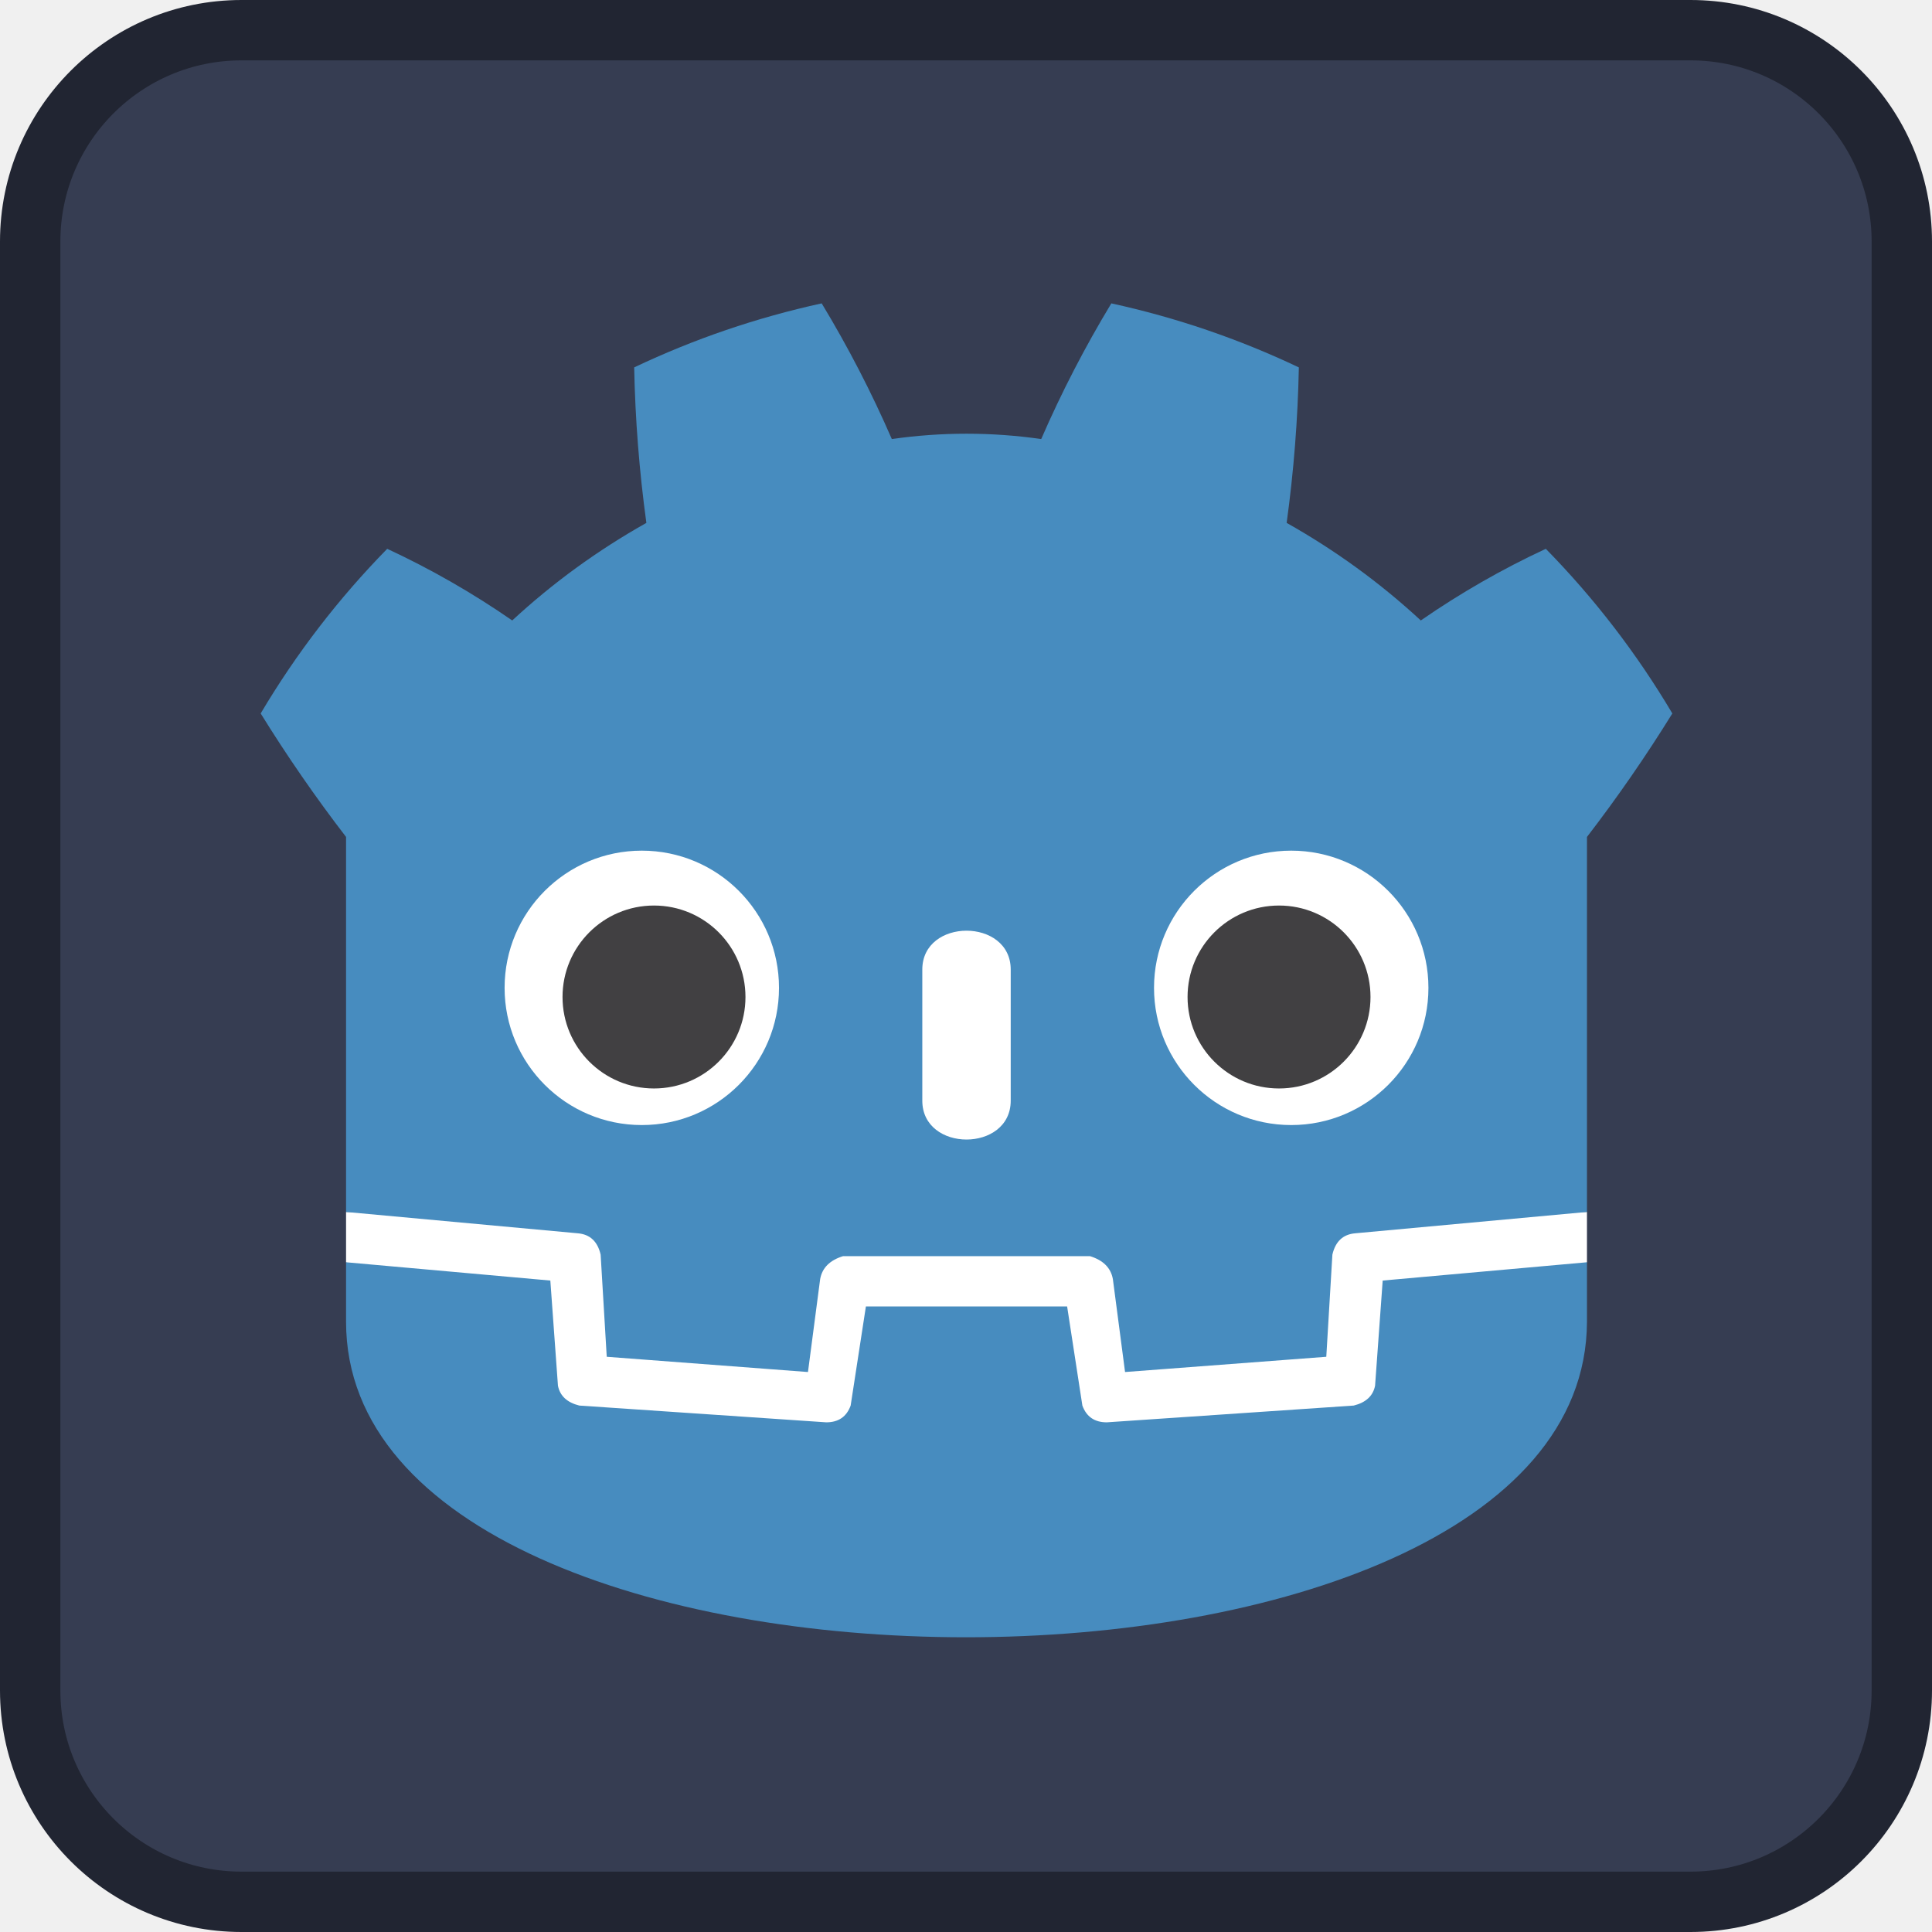
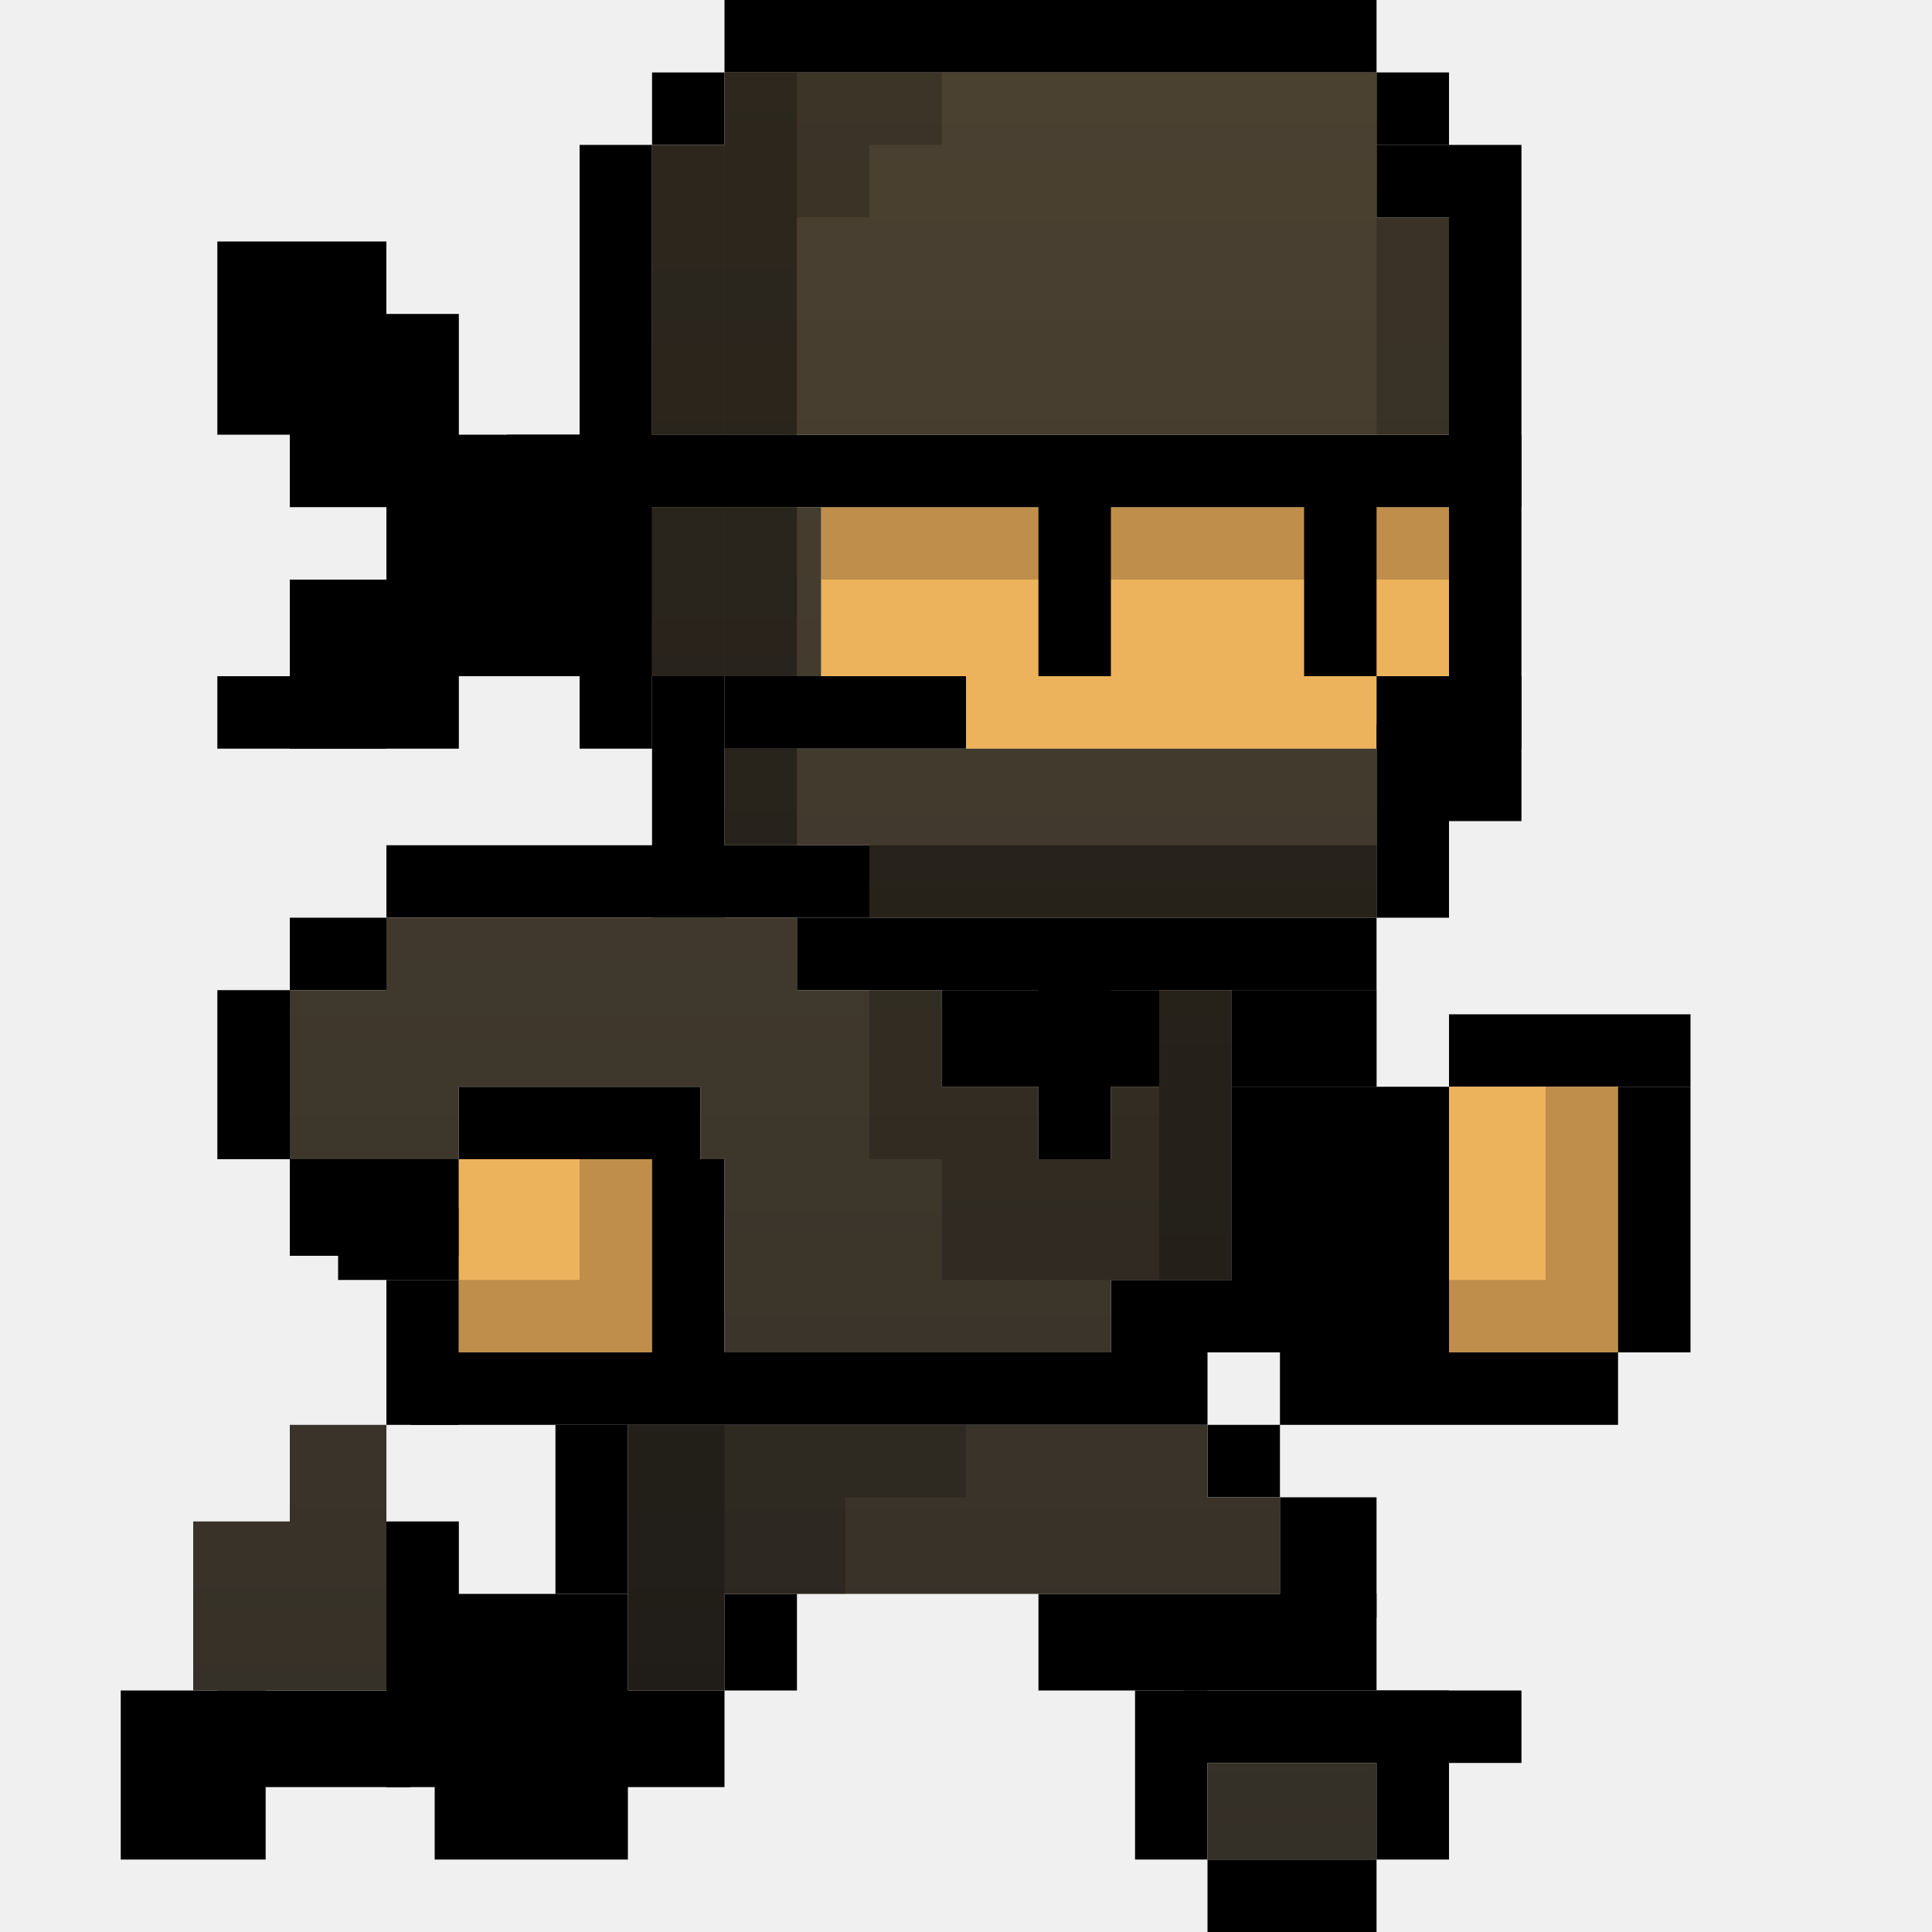
- <svg xmlns="http://www.w3.org/2000/svg" width="128" height="128">
-   <rect width="124" height="124" x="2" y="2" fill="#363d52" stroke="#212532" stroke-width="4" rx="14" />
-   <g fill="#fff" transform="translate(12.322 12.322)scale(.101)">
-     <path d="M105 673v33q407 354 814 0v-33z" />
-     <path fill="#478cbf" d="m105 673 152 14q12 1 15 14l4 67 132 10 8-61q2-11 15-15h162q13 4 15 15l8 61 132-10 4-67q3-13 15-14l152-14V427q30-39 56-81-35-59-83-108-43 20-82 47-40-37-88-64 7-51 8-102-59-28-123-42-26 43-46 89-49-7-98 0-20-46-46-89-64 14-123 42 1 51 8 102-48 27-88 64-39-27-82-47-48 49-83 108 26 42 56 81zm0 33v39c0 276 813 276 814 0v-39l-134 12-5 69q-2 10-14 13l-162 11q-12 0-16-11l-10-65H446l-10 65q-4 11-16 11l-162-11q-12-3-14-13l-5-69z" />
-     <path d="M483 600c0 34 58 34 58 0v-86c0-34-58-34-58 0z" />
-     <circle cx="725" cy="526" r="90" />
-     <circle cx="299" cy="526" r="90" />
-   </g>
-   <g fill="#414042" transform="translate(12.322 12.322)scale(.101)">
-     <circle cx="307" cy="532" r="60" />
-     <circle cx="717" cy="532" r="60" />
-   </g>
+ <svg xmlns="http://www.w3.org/2000/svg" width="80" height="80" viewBox="0 0 80 80" fill="none">
+   <rect x="30" width="27" height="3" fill="black" />
+   <rect x="27" y="3" width="3" height="3" fill="black" />
+   <rect x="12" y="38" width="4" height="3" fill="black" />
+   <rect x="57" y="30" width="3" height="8" fill="black" />
+   <rect x="12" y="48" width="7" height="4" fill="black" />
+   <rect x="14" y="50" width="5" height="3" fill="black" />
+   <rect x="46" y="53" width="8" height="3" fill="black" />
+   <rect x="53" y="56" width="14" height="3" fill="black" />
+   <rect x="60" y="42" width="10" height="3" fill="black" />
+   <rect x="16" y="53" width="3" height="6" fill="black" />
+   <rect x="23" y="59" width="3" height="7" fill="black" />
+   <rect x="9" y="70" width="8" height="4" fill="black" />
+   <rect x="22" y="70" width="8" height="4" fill="black" />
+   <rect x="5" y="70" width="6" height="7" fill="black" />
+   <rect x="16" y="63" width="3" height="11" fill="black" />
+   <path fill-rule="evenodd" clip-rule="evenodd" d="M34 21H60V28H57V31H40V28H34V21ZM67 45H60V56H67V45ZM27 48H19V56H27V48Z" fill="#EDB25C" />
+   <rect x="27" y="48" width="3" height="8" fill="black" />
+   <rect x="67" y="45" width="3" height="11" fill="black" />
+   <rect x="43" y="40" width="3" height="8" fill="black" />
+   <rect x="30" y="66" width="3" height="4" fill="black" />
+   <rect x="53" y="62" width="4" height="5" fill="black" />
+   <rect x="50" y="59" width="3" height="3" fill="black" />
+   <rect x="47" y="70" width="3" height="7" fill="black" />
+   <rect x="57" y="70" width="3" height="7" fill="black" />
+   <rect x="43" y="66" width="14" height="4" fill="black" />
+   <rect x="49" y="70" width="14" height="3" fill="black" />
+   <rect x="50" y="77" width="7" height="3" fill="black" />
+   <rect x="51" y="45" width="9" height="11" fill="black" />
+   <rect x="19" y="45" width="10" height="3" fill="black" />
+   <rect x="51" y="41" width="6" height="4" fill="black" />
+   <rect x="39" y="41" width="9" height="4" fill="black" />
+   <rect x="33" y="38" width="24" height="3" fill="black" />
+   <rect x="17" y="56" width="33" height="3" fill="black" />
+   <rect x="9" y="41" width="3" height="7" fill="black" />
+   <rect x="21" y="18" width="42" height="3" fill="black" />
+   <rect x="18" y="18" width="9" height="10" fill="black" />
+   <rect x="16" y="13" width="3" height="18" fill="black" />
+   <rect x="12" y="12" width="4" height="9" fill="black" />
+   <rect x="27" y="28" width="3" height="10" fill="black" />
+   <rect x="43" y="20" width="3" height="8" fill="black" />
+   <rect x="54" y="20" width="3" height="8" fill="black" />
+   <rect x="30" y="28" width="10" height="3" fill="black" />
+   <rect x="16" y="35" width="20" height="3" fill="black" />
+   <rect x="57" y="28" width="6" height="3" fill="black" />
+   <rect x="12" y="24" width="4" height="7" fill="black" />
+   <rect x="9" y="10" width="7" height="8" fill="black" />
+   <rect x="9" y="28" width="7" height="3" fill="black" />
+   <rect x="57" y="3" width="3" height="3" fill="black" />
+   <rect x="57" y="6" width="3" height="3" fill="black" />
+   <rect x="60" y="6" width="3" height="28" fill="black" />
+   <rect x="24" y="6" width="3" height="25" fill="black" />
+   <rect x="18" y="66" width="8" height="11" fill="black" />
+   <path fill-rule="evenodd" clip-rule="evenodd" d="M57 3H30V6H27V18H50H57H60V9H57V6V3ZM34 21H27V28H34V21ZM57 31H30V35H36V38H57V35V34V31ZM33 38H16V41H12V45V48H19V45H29V48H30V56H46V53H48H49H51V41H48V45H46V48H43V45H39V41H33V38ZM12 59H16V70H12H8V63H12V59ZM26 59H30H50V62H53V66H50H45H30V70H26V59ZM57 73H50V77H57V73Z" fill="url(#paint0_linear_42_2)" />
+   <rect x="34" y="21" width="26" height="3" fill="black" fill-opacity="0.2" />
+   <rect opacity="0.4" x="27" y="6" width="3" height="22" fill="black" />
+   <rect opacity="0.4" x="30" y="3" width="3" height="32" fill="black" />
+   <rect opacity="0.2" x="33" y="3" width="3" height="6" fill="black" />
+   <rect opacity="0.2" x="36" y="3" width="3" height="3" fill="black" />
+   <rect opacity="0.4" x="36" y="35" width="21" height="3" fill="black" />
+   <rect opacity="0.4" x="48" y="41" width="9" height="12" fill="black" />
+   <rect opacity="0.2" x="39" y="41" width="9" height="12" fill="black" />
+   <rect opacity="0.2" x="36" y="41" width="3" height="7" fill="black" />
+   <rect opacity="0.2" x="30" y="59" width="5" height="7" fill="black" />
+   <rect opacity="0.2" x="35" y="59" width="5" height="3" fill="black" />
+   <rect opacity="0.4" x="26" y="59" width="4" height="11" fill="black" />
+   <rect x="57" y="3" width="3" height="15" fill="black" fill-opacity="0.2" />
+   <rect x="19" y="53" width="5" height="3" fill="black" fill-opacity="0.2" />
+   <rect x="24" y="48" width="3" height="8" fill="black" fill-opacity="0.2" />
+   <rect x="64" y="45" width="3" height="11" fill="black" fill-opacity="0.2" />
+   <rect x="60" y="53" width="4" height="3" fill="black" fill-opacity="0.2" />
+   <defs>
+     <linearGradient id="paint0_linear_42_2" x1="34" y1="3" x2="34" y2="77" gradientUnits="userSpaceOnUse">
+       <stop stop-color="#4B4131" />
+       <stop offset="1" stop-color="#342F27" />
+     </linearGradient>
+   </defs>
</svg>
